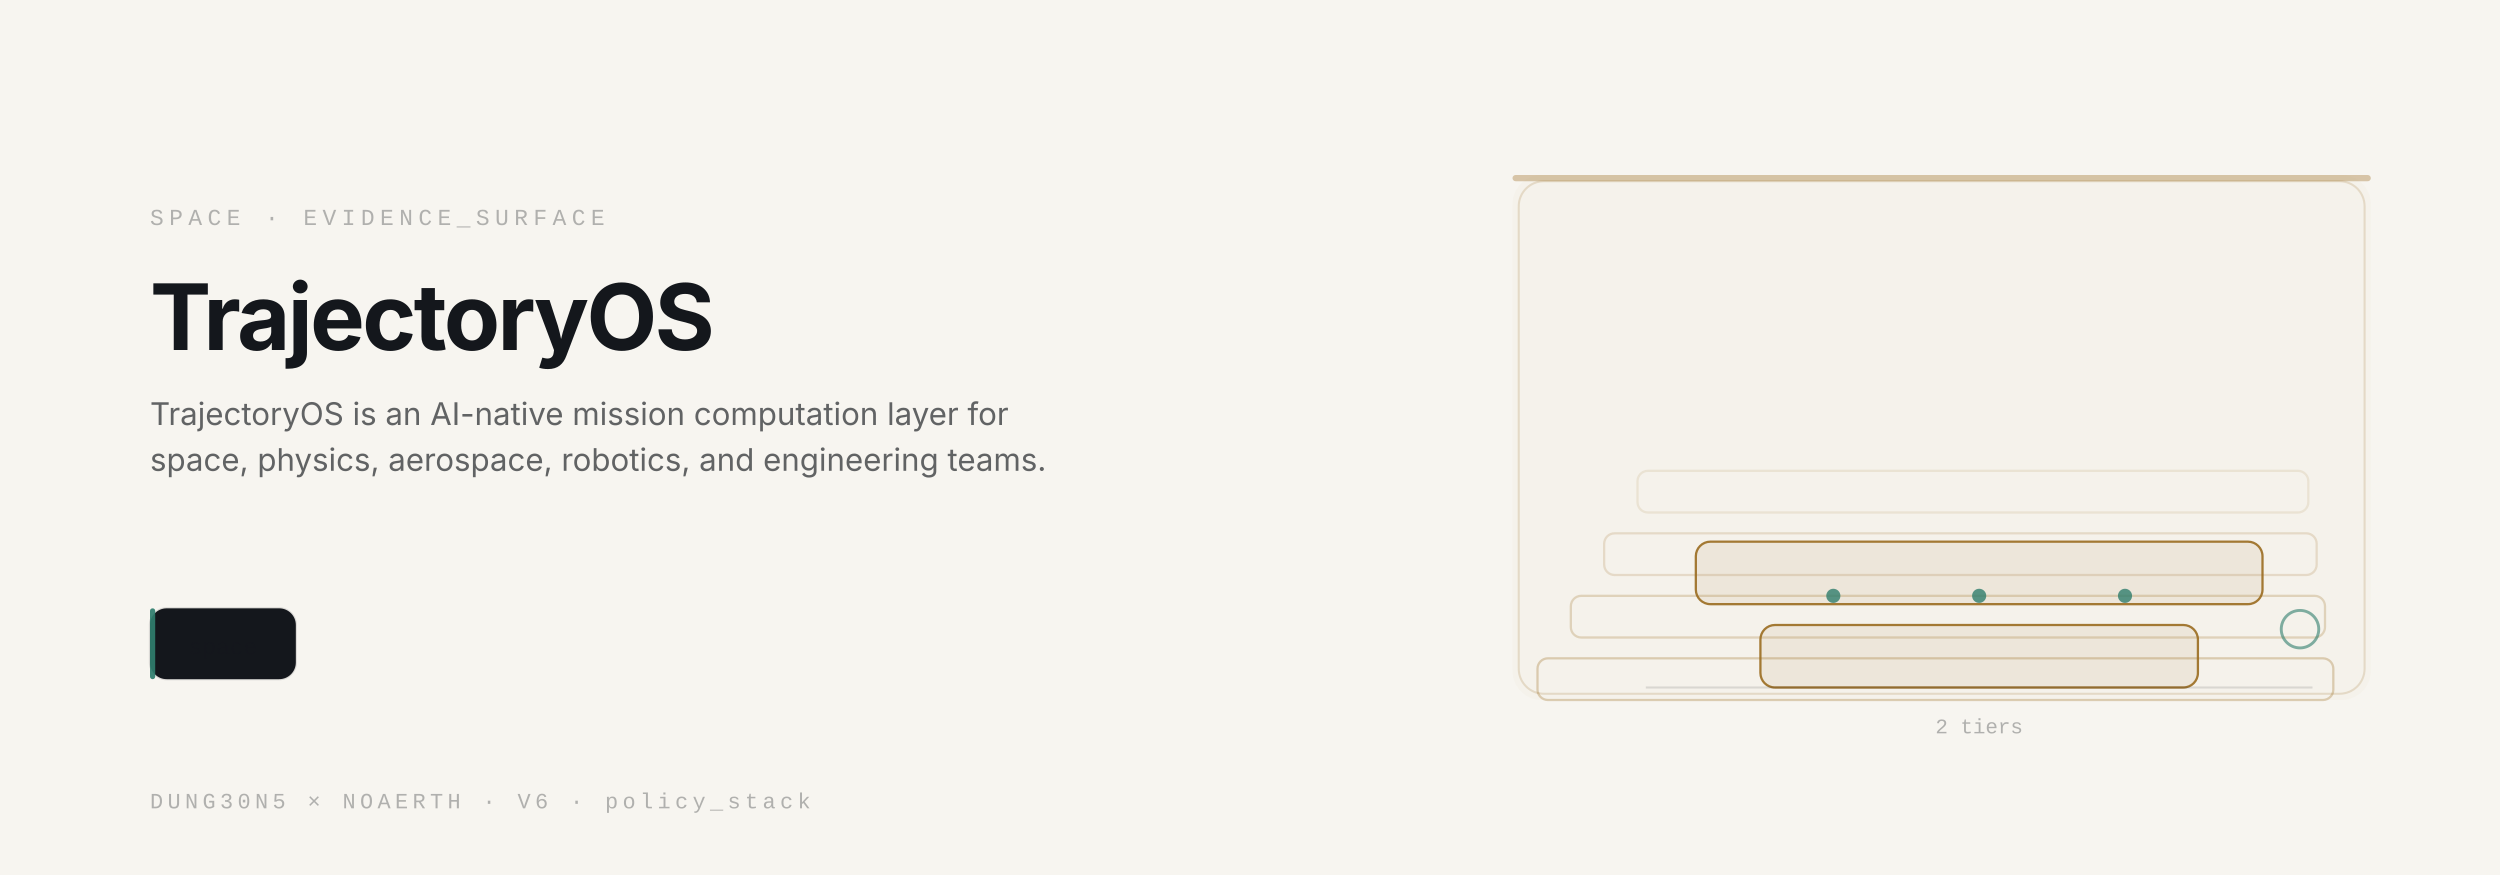
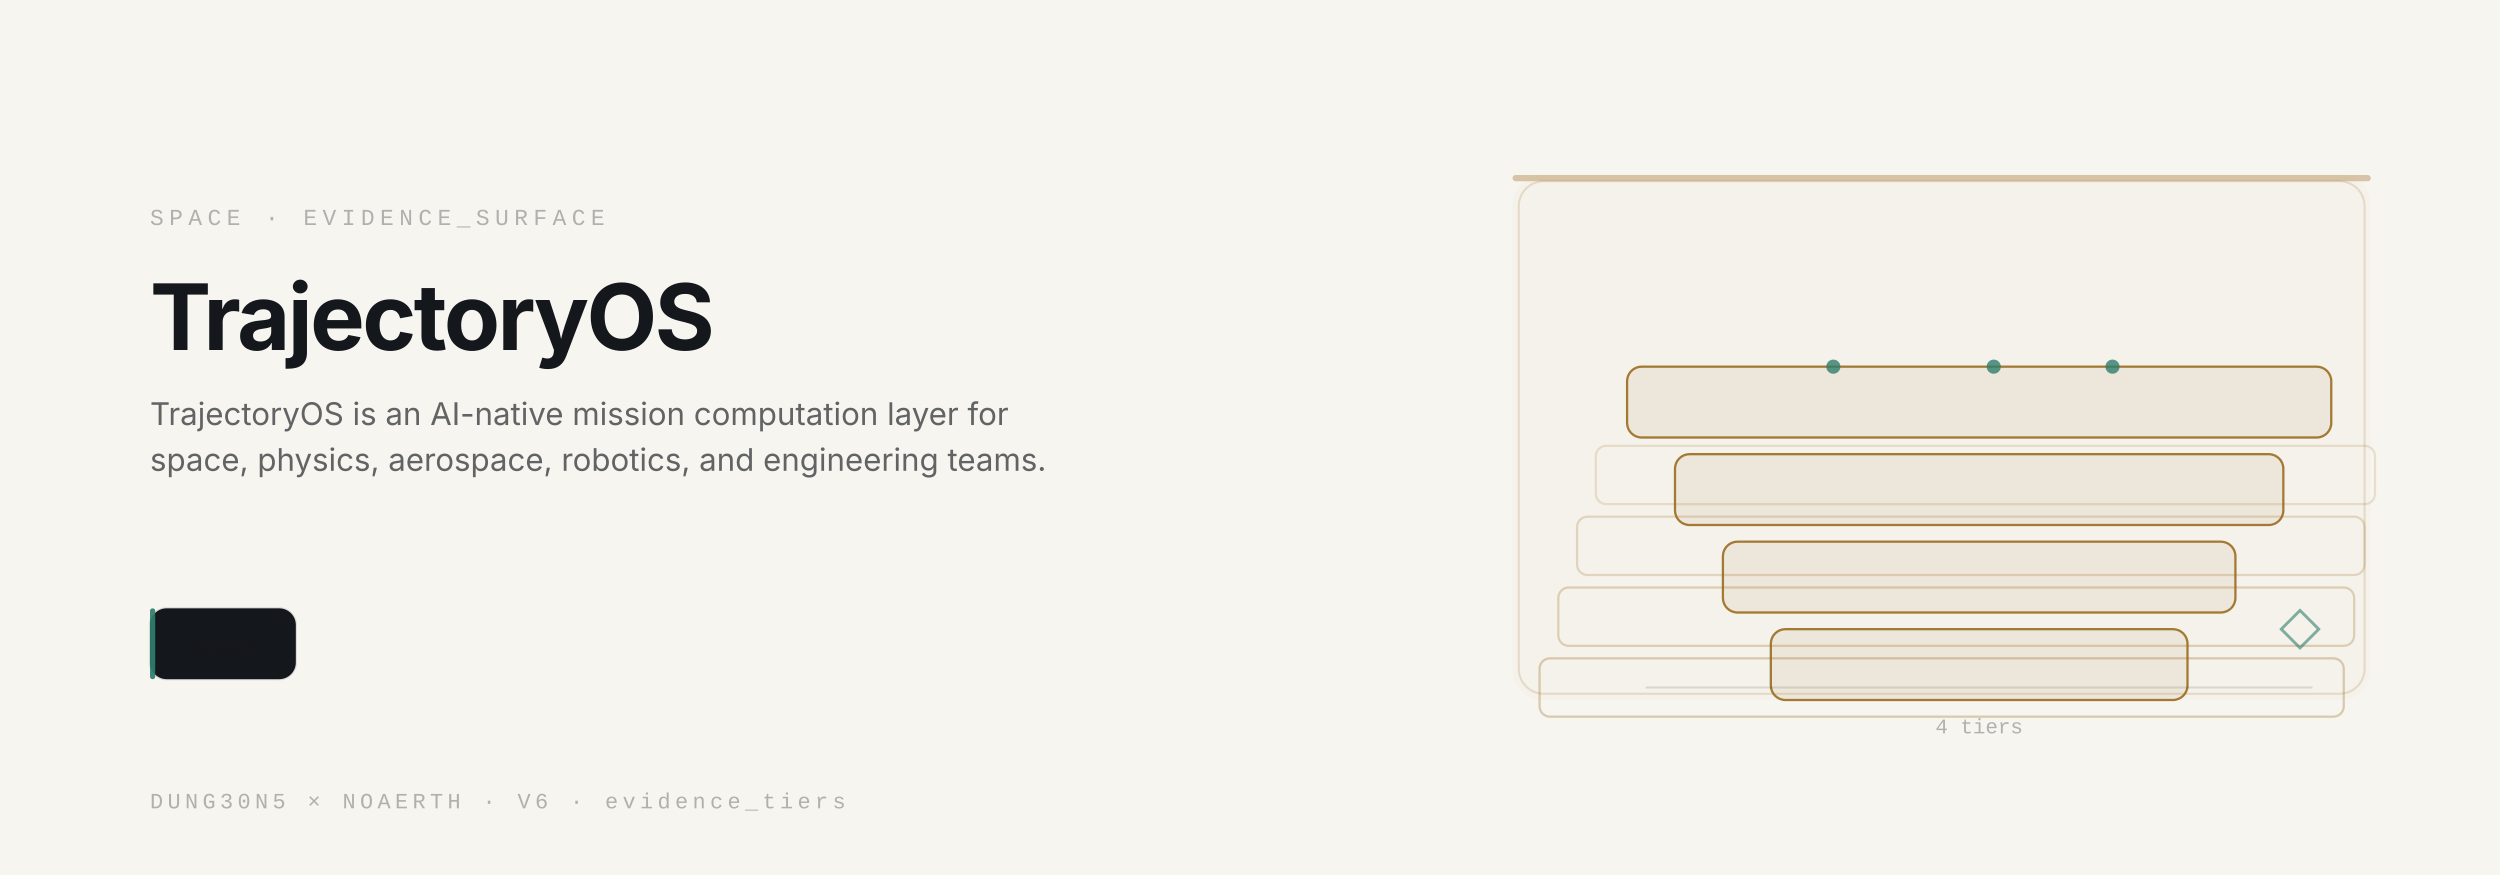
<svg xmlns="http://www.w3.org/2000/svg" viewBox="0 0 1200 420" width="1200" height="420" role="img" aria-label="TrajectoryOS: claims stack into tiers, and evidence is carried up to be checked">
  <rect width="1200" height="420" fill="#f7f5f0" />
  <text x="72" y="108" font-family="ui-monospace, SFMono-Regular, Menlo, Monaco, Consolas, 'Liberation Mono', monospace" font-size="11" letter-spacing="2.6" fill="#14171c4f">SPACE · EVIDENCE_SURFACE</text>
  <text x="72" y="168" font-family="-apple-system, BlinkMacSystemFont, 'Segoe UI', Inter, Helvetica, Arial, sans-serif" font-size="44" font-weight="660" letter-spacing="-1.2" fill="#14171c">TrajectoryOS</text>
  <text x="72" y="204" font-family="-apple-system, BlinkMacSystemFont, 'Segoe UI', Inter, Helvetica, Arial, sans-serif" font-size="15" fill="#14171ca8">TrajectoryOS is an AI-native mission computation layer for</text>
  <text x="72" y="226" font-family="-apple-system, BlinkMacSystemFont, 'Segoe UI', Inter, Helvetica, Arial, sans-serif" font-size="15" fill="#14171ca8">space, physics, aerospace, robotics, and engineering teams.</text>
  <rect x="72.0" y="292.0" width="70.0" height="34.0" rx="8" fill="#14171c" stroke="#14171c1f" stroke-width="1.1" />
  <rect x="72.0" y="292.0" width="2.5" height="34.0" rx="1.2" fill="#2f7d6c" opacity="0.92" />
  <text x="107.0" y="314" font-family="ui-monospace, SFMono-Regular, Menlo, Monaco, Consolas, 'Liberation Mono', monospace" font-size="11" fill="#14171c" fill-opacity="0.82" text-anchor="middle">space</text>
  <rect x="726.0" y="84.0" width="412.0" height="252.0" rx="14" fill="#9a6b1f" fill-opacity="0.02" />
  <rect x="729.0" y="87.0" width="406.0" height="246.0" rx="12" fill="none" stroke="#9a6b1f" stroke-width="1" stroke-opacity="0.18" />
-   <rect x="738.0" y="316.0" width="382.0" height="20" rx="5" fill="none" stroke="#9a6b1f" stroke-width="1.1" opacity="0.30" />
-   <rect x="754.0" y="286.0" width="362.0" height="20" rx="5" fill="none" stroke="#9a6b1f" stroke-width="1.1" opacity="0.24" />
-   <rect x="770.0" y="256.0" width="342.0" height="20" rx="5" fill="none" stroke="#9a6b1f" stroke-width="1.1" opacity="0.18" />
-   <rect x="786.0" y="226.0" width="322.0" height="20" rx="5" fill="none" stroke="#9a6b1f" stroke-width="1.1" opacity="0.12" />
+   <rect x="739.0" y="316.0" width="386.0" height="28" rx="5" fill="none" stroke="#9a6b1f" stroke-width="1.1" opacity="0.32" />
+   <rect x="748.0" y="282.0" width="382.0" height="28" rx="5" fill="none" stroke="#9a6b1f" stroke-width="1.1" opacity="0.27" />
+   <rect x="757.0" y="248.0" width="378.0" height="28" rx="5" fill="none" stroke="#9a6b1f" stroke-width="1.1" opacity="0.22" />
+   <rect x="766.0" y="214.0" width="374.0" height="28" rx="5" fill="none" stroke="#9a6b1f" stroke-width="1.1" opacity="0.17" />
  <rect x="726.0" y="84.0" width="412.0" height="3" rx="1.5" fill="#9a6b1f" opacity="0.35" />
-   <circle cx="1104.0" cy="302.0" r="9" fill="none" stroke="#2f7d6c" stroke-width="1.4" opacity="0.6" />
-   <rect x="845.0" y="300.0" width="210.0" height="30" rx="7" fill="#9a6b1f" fill-opacity="0.09" stroke="#9a6b1f" stroke-width="1.1" opacity="0.9" />
-   <rect x="814.0" y="260.0" width="272.0" height="30" rx="7" fill="#9a6b1f" fill-opacity="0.09" stroke="#9a6b1f" stroke-width="1.1" opacity="0.9" />
-   <circle cx="880" cy="286" r="3.4" fill="#2f7d6c" opacity="0.8" />
-   <circle cx="950" cy="286" r="3.4" fill="#2f7d6c" opacity="0.8" />
-   <circle cx="1020" cy="286" r="3.4" fill="#2f7d6c" opacity="0.8" />
+   <path d="M1095.0 302.0 l9 -9 l9 9 l-9 9 z" fill="none" stroke="#2f7d6c" stroke-width="1.4" opacity="0.6" />
+   <rect x="850.0" y="302.0" width="200.0" height="34" rx="7" fill="#9a6b1f" fill-opacity="0.09" stroke="#9a6b1f" stroke-width="1.1" opacity="0.9" />
+   <rect x="827.0" y="260.0" width="246.0" height="34" rx="7" fill="#9a6b1f" fill-opacity="0.09" stroke="#9a6b1f" stroke-width="1.1" opacity="0.9" />
+   <rect x="804.0" y="218.0" width="292.0" height="34" rx="7" fill="#9a6b1f" fill-opacity="0.09" stroke="#9a6b1f" stroke-width="1.1" opacity="0.9" />
+   <rect x="781.0" y="176.0" width="338.0" height="34" rx="7" fill="#9a6b1f" fill-opacity="0.09" stroke="#9a6b1f" stroke-width="1.1" opacity="0.9" />
+   <circle cx="880" cy="176" r="3.4" fill="#2f7d6c" opacity="0.8" />
+   <circle cx="957" cy="176" r="3.4" fill="#2f7d6c" opacity="0.8" />
+   <circle cx="1014" cy="176" r="3.4" fill="#2f7d6c" opacity="0.8" />
  <line x1="790" y1="330" x2="1110" y2="330" stroke="#14171c1f" stroke-width="1" />
-   <text x="950" y="352" font-family="ui-monospace, SFMono-Regular, Menlo, Monaco, Consolas, 'Liberation Mono', monospace" font-size="10" fill="#14171c4f" text-anchor="middle">2 tiers</text>
-   <text x="72" y="388" font-family="ui-monospace, SFMono-Regular, Menlo, Monaco, Consolas, 'Liberation Mono', monospace" font-size="10.5" letter-spacing="2.1" fill="#14171c4f">DUNG30N5 × NOAERTH · V6 · policy_stack</text>
+   <text x="950" y="352" font-family="ui-monospace, SFMono-Regular, Menlo, Monaco, Consolas, 'Liberation Mono', monospace" font-size="10" fill="#14171c4f" text-anchor="middle">4 tiers</text>
+   <text x="72" y="388" font-family="ui-monospace, SFMono-Regular, Menlo, Monaco, Consolas, 'Liberation Mono', monospace" font-size="10.5" letter-spacing="2.1" fill="#14171c4f">DUNG30N5 × NOAERTH · V6 · evidence_tiers</text>
</svg>
